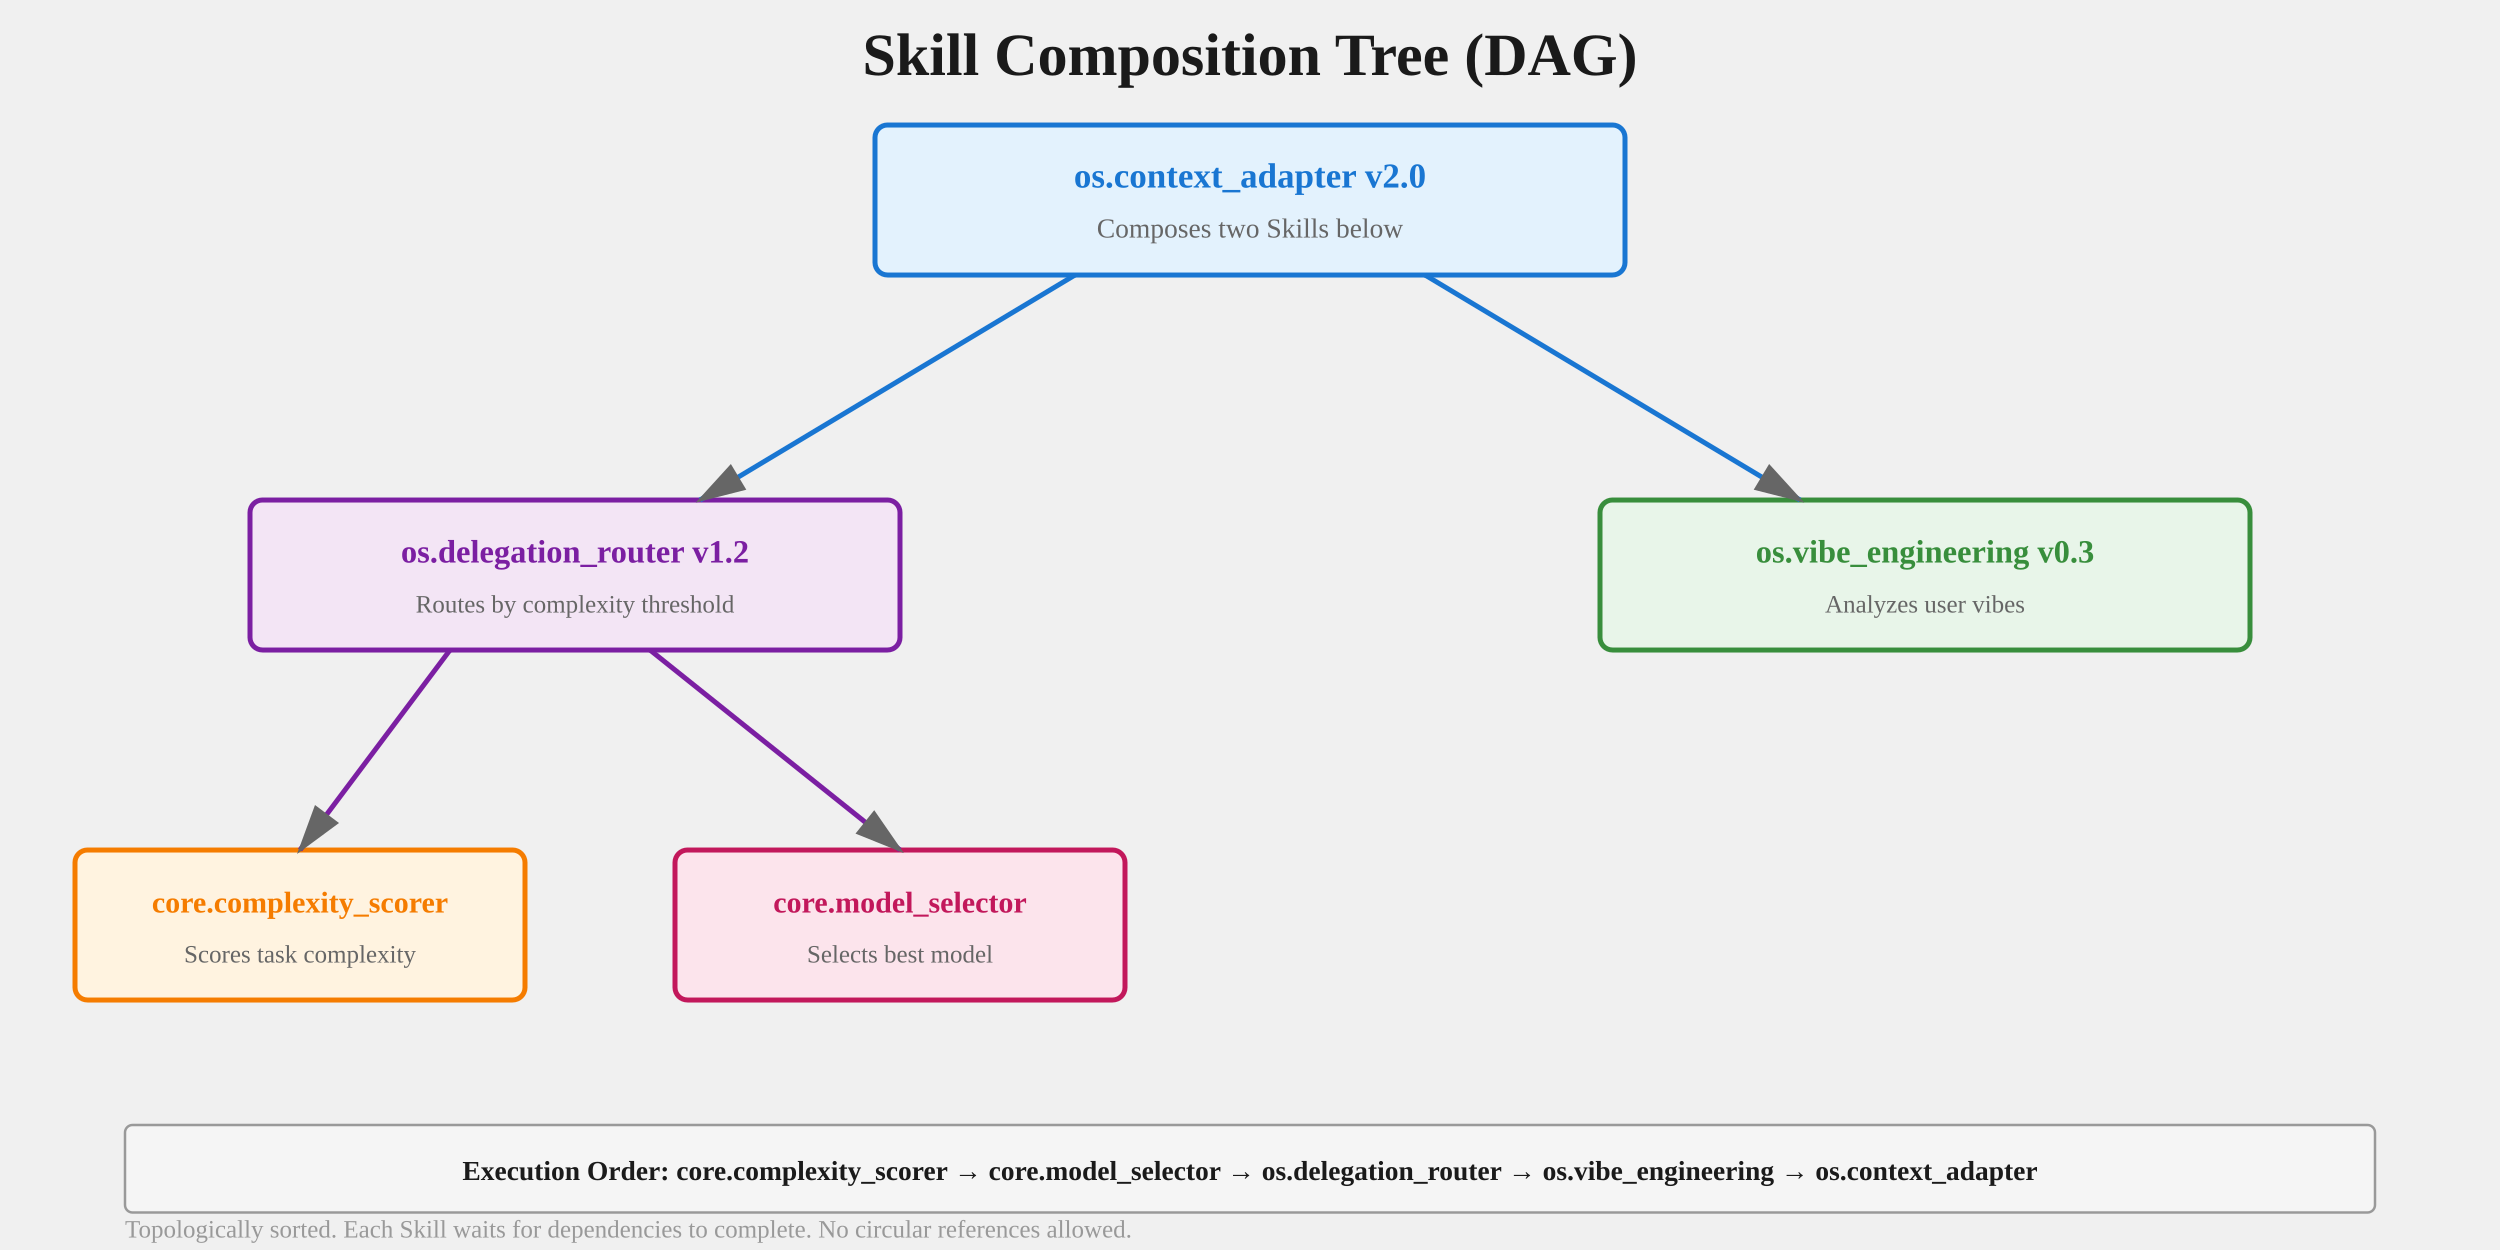
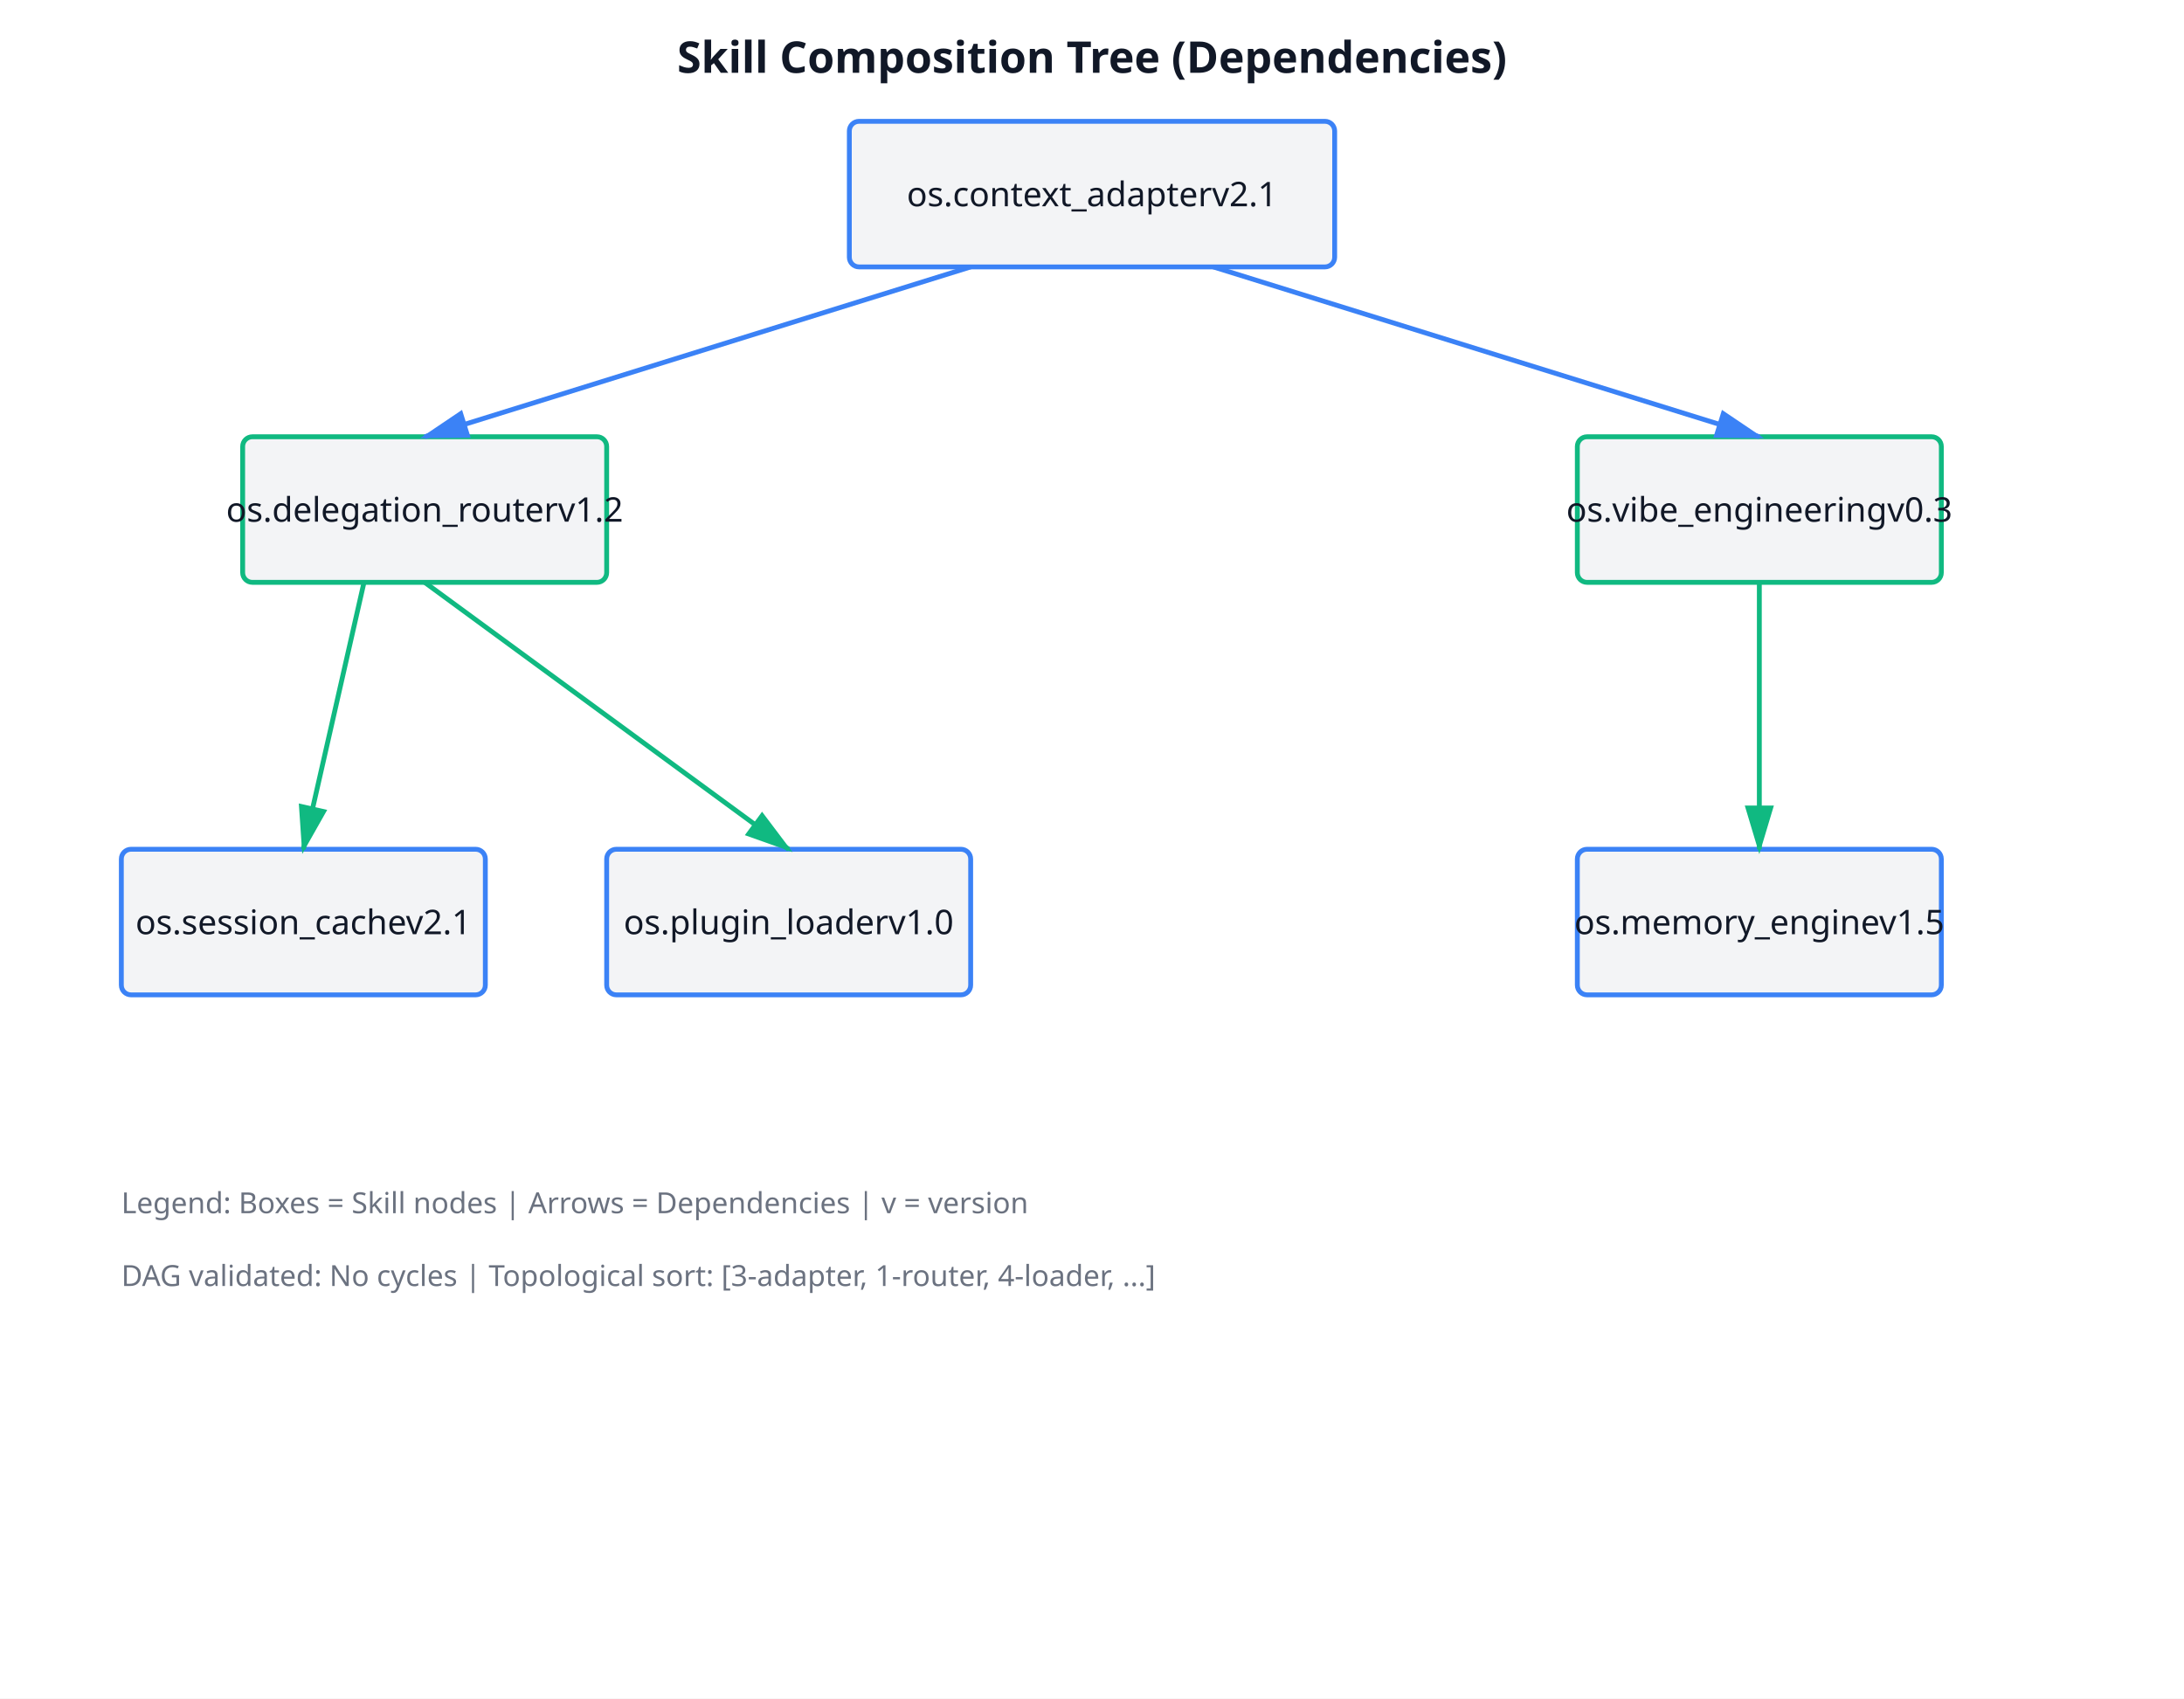
- <svg xmlns="http://www.w3.org/2000/svg" viewBox="0 0 1000 500">
-   <text x="500" y="30" font-size="24" font-weight="bold" text-anchor="middle" fill="#1a1a1a">Skill Composition Tree (DAG)</text>
-   <rect x="350" y="50" width="300" height="60" fill="#e3f2fd" stroke="#1976d2" stroke-width="2" rx="5" />
-   <text x="500" y="75" font-size="14" font-weight="bold" text-anchor="middle" fill="#1976d2">os.context_adapter v2.0</text>
-   <text x="500" y="95" font-size="11" text-anchor="middle" fill="#666">Composes two Skills below</text>
-   <rect x="100" y="200" width="260" height="60" fill="#f3e5f5" stroke="#7b1fa2" stroke-width="2" rx="5" />
-   <text x="230" y="225" font-size="13" font-weight="bold" text-anchor="middle" fill="#7b1fa2">os.delegation_router v1.2</text>
-   <text x="230" y="245" font-size="10" text-anchor="middle" fill="#666">Routes by complexity threshold</text>
-   <rect x="640" y="200" width="260" height="60" fill="#e8f5e9" stroke="#388e3c" stroke-width="2" rx="5" />
-   <text x="770" y="225" font-size="13" font-weight="bold" text-anchor="middle" fill="#388e3c">os.vibe_engineering v0.3</text>
-   <text x="770" y="245" font-size="10" text-anchor="middle" fill="#666">Analyzes user vibes</text>
-   <line x1="430" y1="110" x2="280" y2="200" stroke="#1976d2" stroke-width="2" marker-end="url(#arrowhead)" />
-   <line x1="570" y1="110" x2="720" y2="200" stroke="#1976d2" stroke-width="2" marker-end="url(#arrowhead)" />
-   <rect x="30" y="340" width="180" height="60" fill="#fff3e0" stroke="#f57c00" stroke-width="2" rx="5" />
-   <text x="120" y="365" font-size="12" font-weight="bold" text-anchor="middle" fill="#f57c00">core.complexity_scorer</text>
-   <text x="120" y="385" font-size="10" text-anchor="middle" fill="#666">Scores task complexity</text>
-   <rect x="270" y="340" width="180" height="60" fill="#fce4ec" stroke="#c2185b" stroke-width="2" rx="5" />
-   <text x="360" y="365" font-size="12" font-weight="bold" text-anchor="middle" fill="#c2185b">core.model_selector</text>
-   <text x="360" y="385" font-size="10" text-anchor="middle" fill="#666">Selects best model</text>
-   <line x1="180" y1="260" x2="120" y2="340" stroke="#7b1fa2" stroke-width="2" marker-end="url(#arrowhead)" />
-   <line x1="260" y1="260" x2="360" y2="340" stroke="#7b1fa2" stroke-width="2" marker-end="url(#arrowhead)" />
-   <rect x="50" y="450" width="900" height="35" fill="#f5f5f5" stroke="#999" stroke-width="1" rx="3" />
-   <text x="500" y="472" font-size="11" font-weight="bold" text-anchor="middle" fill="#1a1a1a">Execution Order: core.complexity_scorer → core.model_selector → os.delegation_router → os.vibe_engineering → os.context_adapter</text>
-   <text x="50" y="495" font-size="10" fill="#999">Topologically sorted. Each Skill waits for dependencies to complete. No circular references allowed.</text>
+ <svg xmlns="http://www.w3.org/2000/svg" viewBox="0 0 900 700" width="900" height="700">
  <defs>
+     <style>
+       .box { fill: #F3F4F6; stroke: #3B82F6; stroke-width: 2; }
+       .box-green { fill: #F3F4F6; stroke: #10B981; stroke-width: 2; }
+       .box-red { fill: #F3F4F6; stroke: #EF4444; stroke-width: 2; }
+       .title { font-size: 18px; font-weight: bold; fill: #111827; font-family: sans-serif; }
+       .label { font-size: 14px; fill: #111827; font-family: sans-serif; }
+       .small { font-size: 12px; fill: #6B7280; font-family: sans-serif; }
+       .arrow { stroke: #3B82F6; stroke-width: 2; fill: none; marker-end: url(#arrowhead); }
+       .arrow-green { stroke: #10B981; stroke-width: 2; fill: none; marker-end: url(#arrowhead-green); }
+       .arrow-red { stroke: #EF4444; stroke-width: 2; fill: none; marker-end: url(#arrowhead-red); }
+       line { stroke: #6B7280; stroke-width: 1; }
+       circle { fill: #F3F4F6; stroke: #3B82F6; stroke-width: 2; }
+     </style>
    <marker id="arrowhead" markerWidth="10" markerHeight="10" refX="9" refY="3" orient="auto">
-       <polygon points="0 0, 10 3, 0 6" fill="#666" />
+       <polygon points="0 0, 10 3, 0 6" fill="#3B82F6" />
+     </marker>
+     <marker id="arrowhead-green" markerWidth="10" markerHeight="10" refX="9" refY="3" orient="auto">
+       <polygon points="0 0, 10 3, 0 6" fill="#10B981" />
+     </marker>
+     <marker id="arrowhead-red" markerWidth="10" markerHeight="10" refX="9" refY="3" orient="auto">
+       <polygon points="0 0, 10 3, 0 6" fill="#EF4444" />
    </marker>
  </defs>
+   <rect width="900" height="700" fill="white" />
+   <text x="450" y="30" text-anchor="middle" class="title">Skill Composition Tree (Dependencies)</text>
+   <rect x="350" y="50" width="200" height="60" class="box" rx="4" />
+   <text x="450" y="85" text-anchor="middle" class="label">os.context_adapter
+ v2.1</text>
+   <rect x="100" y="180" width="150" height="60" class="box-green" rx="4" />
+   <text x="175" y="215" text-anchor="middle" class="label">os.delegation_router
+ v1.2</text>
+   <rect x="650" y="180" width="150" height="60" class="box-green" rx="4" />
+   <text x="725" y="215" text-anchor="middle" class="label">os.vibe_engineering
+ v0.3</text>
+   <rect x="50" y="350" width="150" height="60" class="box" rx="4" />
+   <text x="125" y="385" text-anchor="middle" class="label">os.session_cache
+ v2.1</text>
+   <rect x="250" y="350" width="150" height="60" class="box" rx="4" />
+   <text x="325" y="385" text-anchor="middle" class="label">os.plugin_loader
+ v1.0</text>
+   <rect x="650" y="350" width="150" height="60" class="box" rx="4" />
+   <text x="725" y="385" text-anchor="middle" class="label">os.memory_engine
+ v1.5</text>
+   <path d="M 400 110 L 175 180" class="arrow" />
+   <path d="M 500 110 L 725 180" class="arrow" />
+   <path d="M 150 240 L 125 350" class="arrow-green" />
+   <path d="M 175 240 L 325 350" class="arrow-green" />
+   <path d="M 725 240 L 725 350" class="arrow-green" />
+   <text x="50" y="500" class="small">Legend: Boxes = Skill nodes | Arrows = Dependencies | v = version</text>
+   <text x="50" y="530" class="small">DAG validated: No cycles | Topological sort: [3-adapter, 1-router, 4-loader, ...]</text>
</svg>
